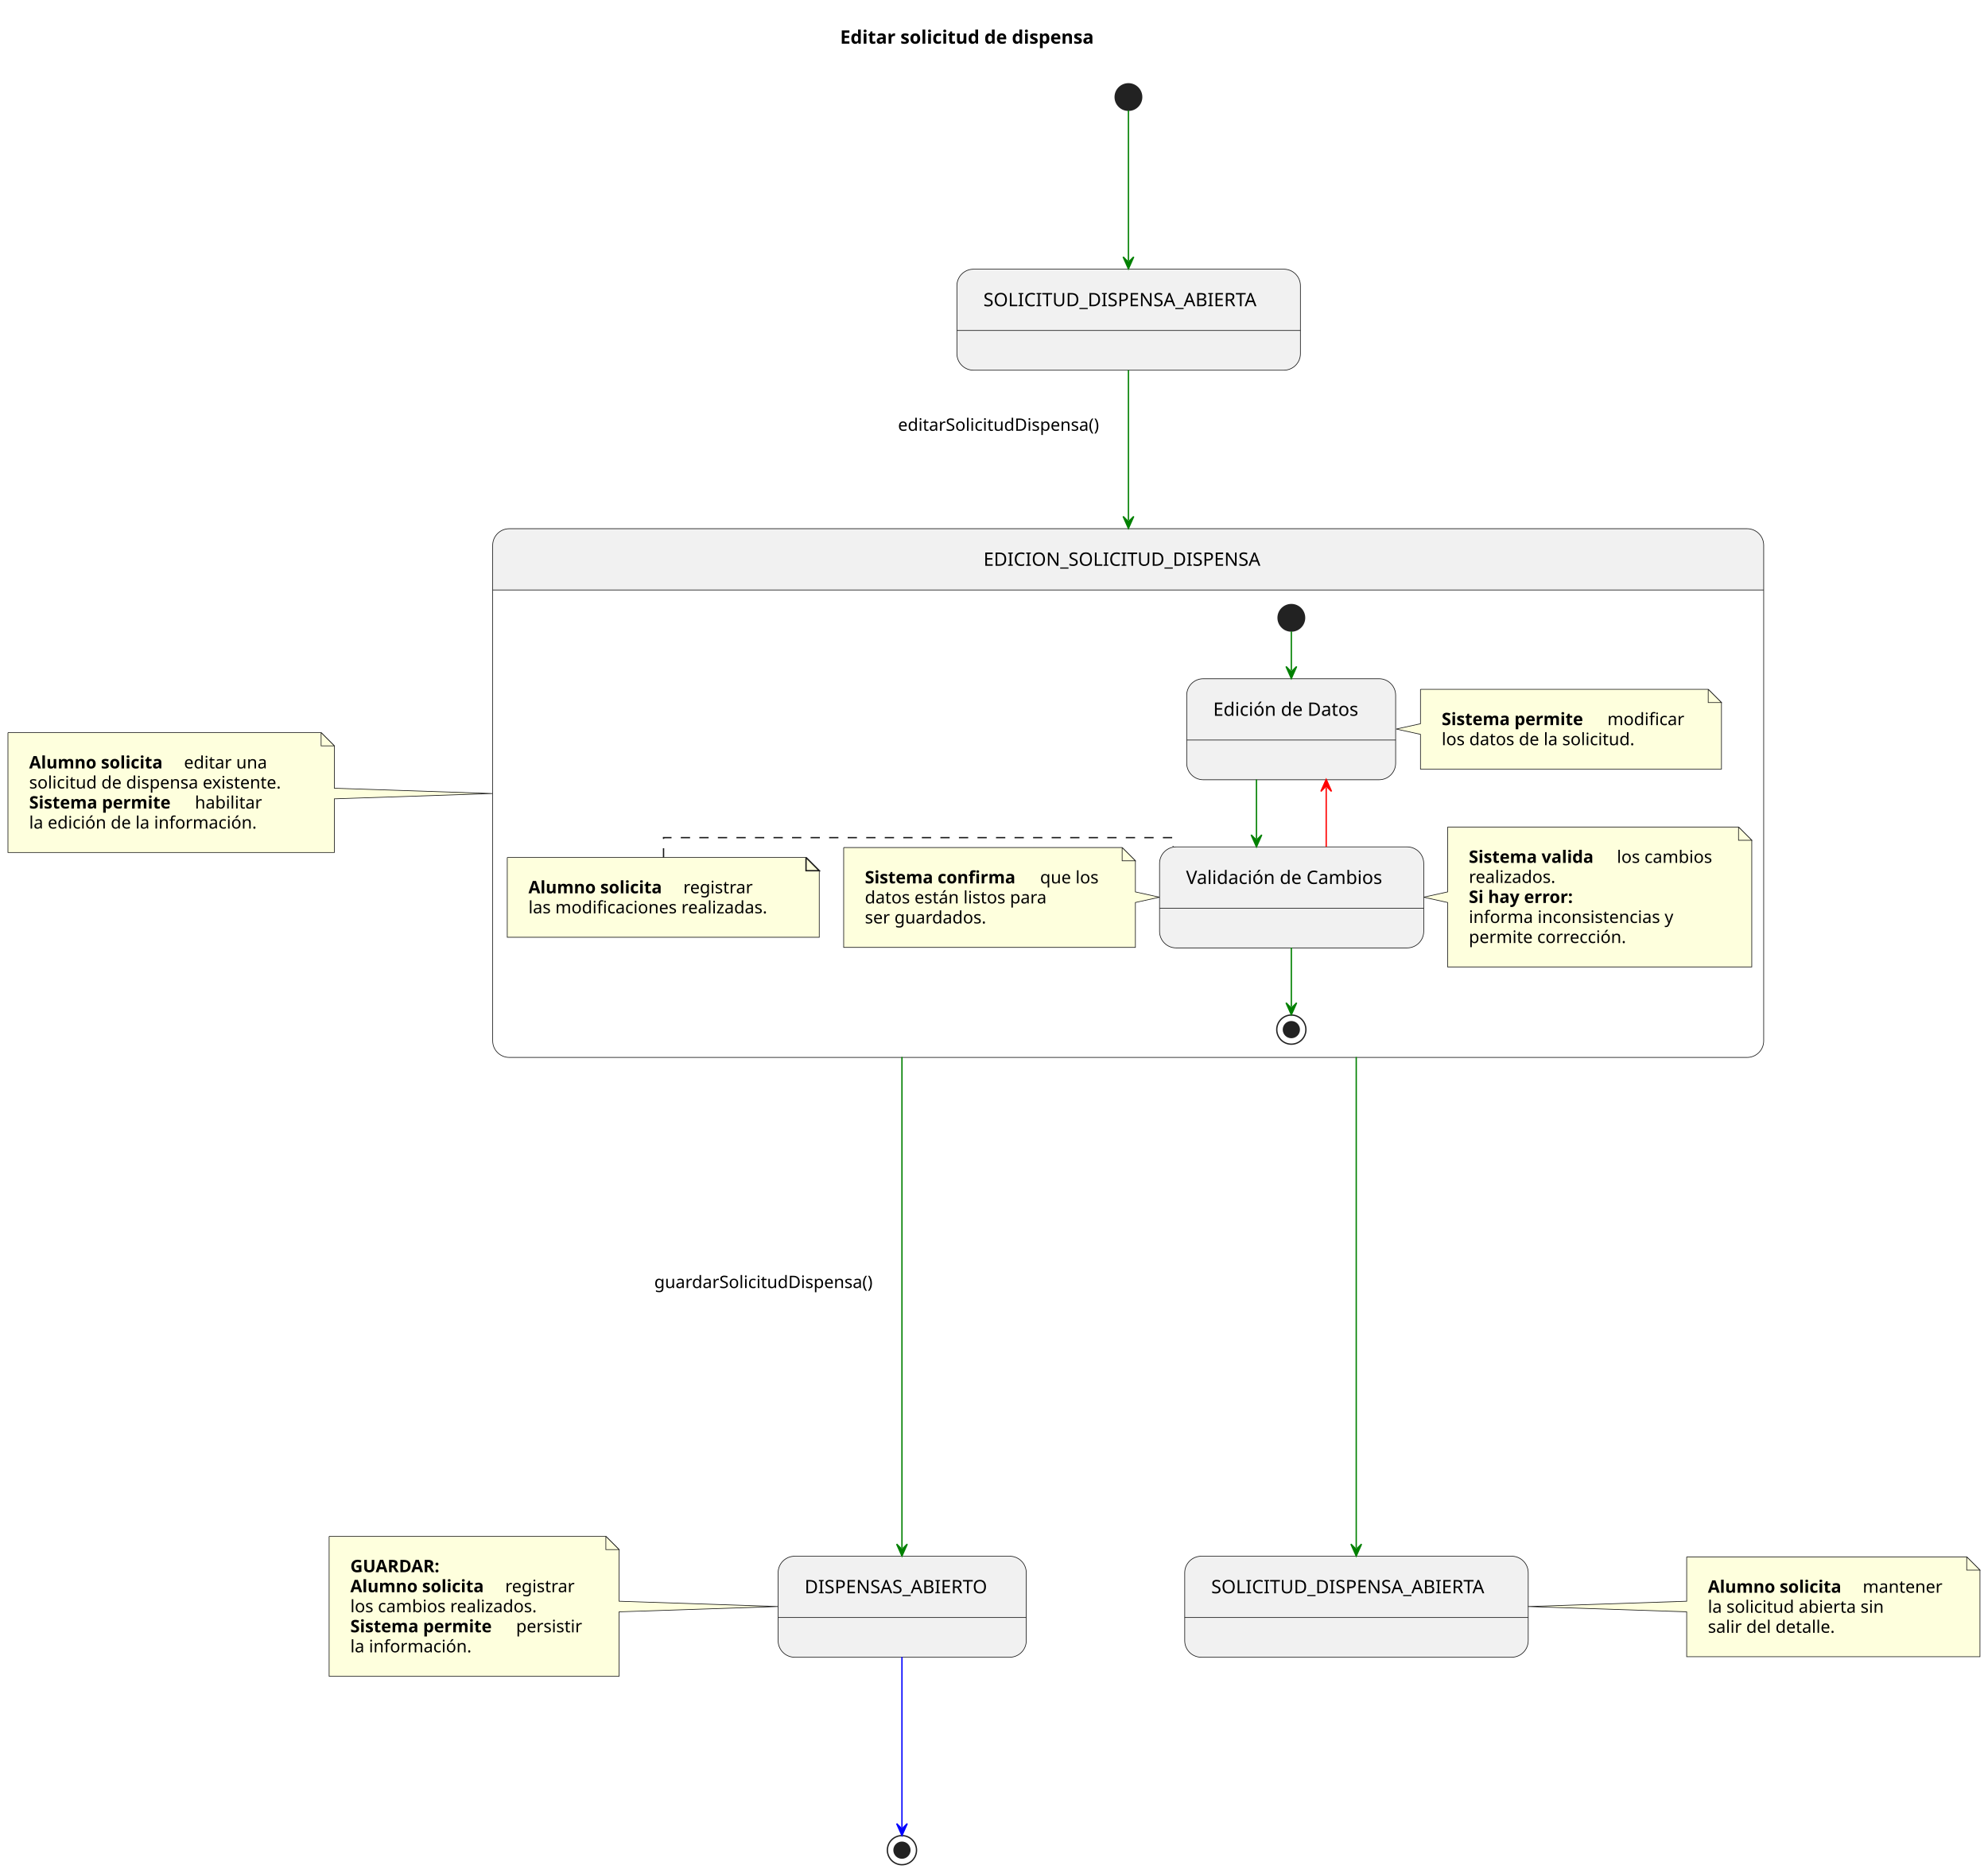
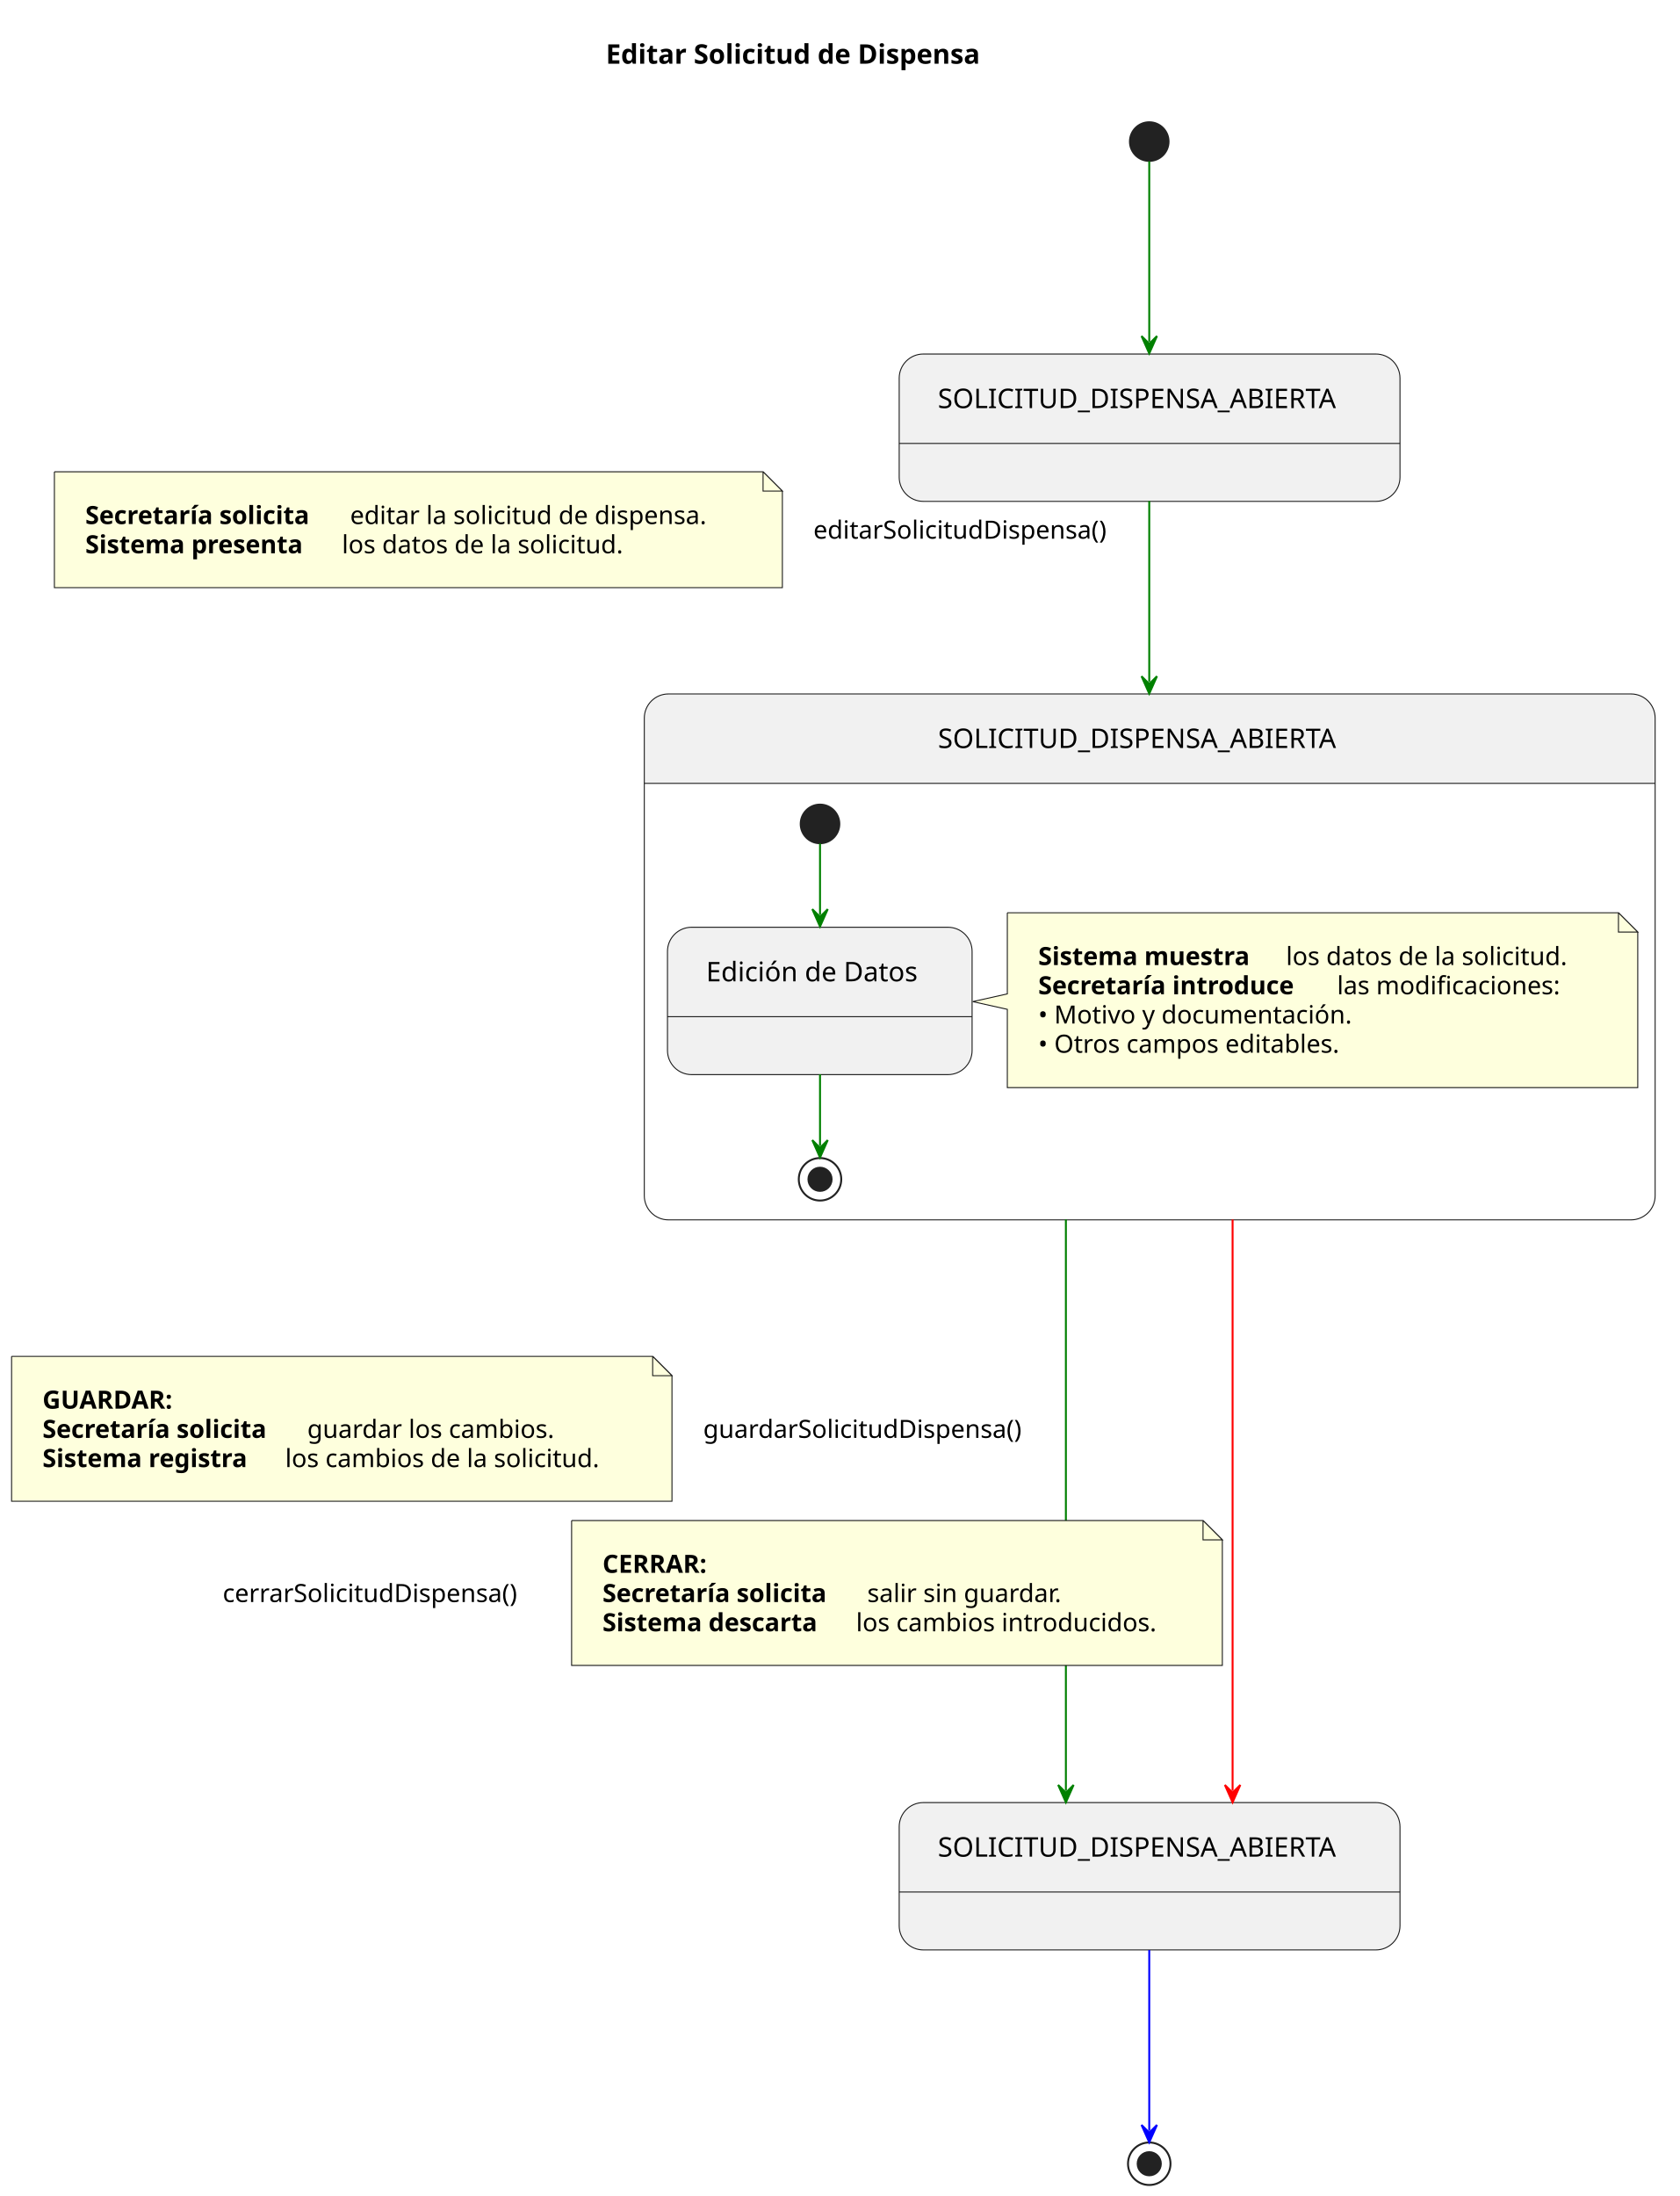
- <svg xmlns="http://www.w3.org/2000/svg" contentStyleType="text/css" data-diagram-type="STATE" height="1414px" preserveAspectRatio="none" style="width:1501px;height:1414px;background:#FFFFFF;" version="1.1" viewBox="0 0 1501 1414" width="1501px" zoomAndPan="magnify">
+ <svg xmlns="http://www.w3.org/2000/svg" contentStyleType="text/css" data-diagram-type="STATE" height="1137px" preserveAspectRatio="none" style="width:870px;height:1137px;background:#FFFFFF;" version="1.1" viewBox="0 0 870 1137" width="870px" zoomAndPan="magnify">
  <defs />
  <g>
    <g class="title" data-source-line="1">
-       <text fill="#000000" font-family="sans-serif" font-size="14" font-weight="bold" lengthAdjust="spacing" textLength="219.31" x="634.314" y="32.995">Editar solicitud de dispensa</text>
+       <text fill="#000000" font-family="sans-serif" font-size="14" font-weight="bold" lengthAdjust="spacing" textLength="222.66" x="313.748" y="32.995">Editar Solicitud de Dispensa</text>
    </g>
    <g id="SOLICITUD_DISPENSA_ABIERTA_INICIAL">
-       <rect fill="#F1F1F1" height="76.297" rx="12.5" ry="12.5" style="stroke:#181818;stroke-width:0.5;" width="259.352" x="722.5" y="203.297" />
-       <line style="stroke:#181818;stroke-width:0.5;" x1="722.5" x2="981.852" y1="249.594" y2="249.594" />
-       <text fill="#000000" font-family="sans-serif" font-size="14" lengthAdjust="spacing" textLength="219.352" x="742.5" y="231.292">SOLICITUD_DISPENSA_ABIERTA</text>
+       <rect fill="#F1F1F1" height="76.297" rx="12.5" ry="12.5" style="stroke:#181818;stroke-width:0.5;" width="259.352" x="465.67" y="183.297" />
+       <line style="stroke:#181818;stroke-width:0.5;" x1="465.67" x2="725.022" y1="229.594" y2="229.594" />
+       <text fill="#000000" font-family="sans-serif" font-size="14" lengthAdjust="spacing" textLength="219.352" x="485.67" y="211.292">SOLICITUD_DISPENSA_ABIERTA</text>
    </g>
-     <path d="M384.5,399.297 L1319.14,399.297 A12.5,12.5 0 0 1 1331.64,411.797 L1331.64,445.594 L372,445.594 L372,411.797 A12.5,12.5 0 0 1 384.5,399.297" fill="#F1F1F1" />
-     <rect fill="none" height="399.297" rx="12.5" ry="12.5" style="stroke:#181818;stroke-width:0.5;" width="959.64" x="372" y="399.297" />
-     <line style="stroke:#181818;stroke-width:0.5;" x1="372" x2="1331.64" y1="445.594" y2="445.594" />
-     <text fill="#000000" font-family="sans-serif" font-size="14" lengthAdjust="spacing" textLength="218.49" x="742.575" y="427.292">EDICION_SOLICITUD_DISPENSA</text>
-     <g id="EDICION_SOLICITUD_COMP.PermitirModificacion">
-       <rect fill="#F1F1F1" height="76.297" rx="12.5" ry="12.5" style="stroke:#181818;stroke-width:0.5;" width="157.756" x="896" y="512.594" />
-       <line style="stroke:#181818;stroke-width:0.5;" x1="896" x2="1053.756" y1="558.891" y2="558.891" />
-       <text fill="#000000" font-family="sans-serif" font-size="14" lengthAdjust="spacing" textLength="117.756" x="916" y="540.589">Edición de Datos</text>
+     <path d="M346.17,359.297 L844.656,359.297 A12.5,12.5 0 0 1 857.156,371.797 L857.156,405.594 L333.67,405.594 L333.67,371.797 A12.5,12.5 0 0 1 346.17,359.297" fill="#F1F1F1" />
+     <rect fill="none" height="272.297" rx="12.5" ry="12.5" style="stroke:#181818;stroke-width:0.5;" width="523.486" x="333.67" y="359.297" />
+     <line style="stroke:#181818;stroke-width:0.5;" x1="333.67" x2="857.156" y1="405.594" y2="405.594" />
+     <text fill="#000000" font-family="sans-serif" font-size="14" lengthAdjust="spacing" textLength="219.352" x="485.737" y="387.292">SOLICITUD_DISPENSA_ABIERTA</text>
+     <g id="EDICION_SOLICITUD_COMP.EdicionDatos">
+       <rect fill="#F1F1F1" height="76.297" rx="12.5" ry="12.5" style="stroke:#181818;stroke-width:0.5;" width="157.756" x="345.67" y="480.094" />
+       <line style="stroke:#181818;stroke-width:0.5;" x1="345.67" x2="503.426" y1="526.391" y2="526.391" />
+       <text fill="#000000" font-family="sans-serif" font-size="14" lengthAdjust="spacing" textLength="117.756" x="365.67" y="508.089">Edición de Datos</text>
    </g>
-     <g id="EDICION_SOLICITUD_COMP.ValidarModificaciones">
-       <rect fill="#F1F1F1" height="76.297" rx="12.5" ry="12.5" style="stroke:#181818;stroke-width:0.5;" width="199.455" x="875.5" y="639.594" />
-       <line style="stroke:#181818;stroke-width:0.5;" x1="875.5" x2="1074.955" y1="685.891" y2="685.891" />
-       <text fill="#000000" font-family="sans-serif" font-size="14" lengthAdjust="spacing" textLength="159.455" x="895.5" y="667.589">Validación de Cambios</text>
+     <ellipse cx="424.67" cy="426.594" fill="#222222" rx="10" ry="10" style="stroke:#222222;stroke-width:1;" />
+     <ellipse cx="424.67" cy="610.594" fill="none" rx="11" ry="11" style="stroke:#222222;stroke-width:1;" />
+     <ellipse cx="424.67" cy="610.594" fill="#222222" rx="6" ry="6" style="stroke:#222222;stroke-width:1;" />
+     <g class="entity" data-entity="GMN2" data-source-line="23" data-uid="ent0003" id="entity_GMN2">
+       <path d="M521.67,472.594 L521.67,514.594 L503.74,518.594 L521.67,522.594 L521.67,563.125 A0,0 0 0 0 521.67,563.125 L848.156,563.125 A0,0 0 0 0 848.156,563.125 L848.156,482.594 L838.156,472.594 L521.67,472.594 A0,0 0 0 0 521.67,472.594" fill="#FEFFDD" style="stroke:#181818;stroke-width:0.5;" />
+       <path d="M838.156,472.594 L838.156,482.594 L848.156,482.594 L838.156,472.594" fill="#FEFFDD" style="stroke:#181818;stroke-width:0.5;" />
+       <text fill="#000000" font-family="sans-serif" font-size="13" font-weight="bold" lengthAdjust="spacing" textLength="124.186" x="537.67" y="499.661">Sistema muestra</text>
+       <text fill="#000000" font-family="sans-serif" font-size="13" lengthAdjust="spacing" textLength="157.168" x="665.988" y="499.661">los datos de la solicitud.</text>
+       <text fill="#000000" font-family="sans-serif" font-size="13" font-weight="bold" lengthAdjust="spacing" textLength="150.617" x="537.67" y="514.793">Secretaría introduce</text>
+       <text fill="#000000" font-family="sans-serif" font-size="13" lengthAdjust="spacing" textLength="124.37" x="692.419" y="514.793">las modificaciones:</text>
+       <text fill="#000000" font-family="sans-serif" font-size="13" lengthAdjust="spacing" textLength="175.925" x="537.67" y="529.926">• Motivo y documentación.</text>
+       <text fill="#000000" font-family="sans-serif" font-size="13" lengthAdjust="spacing" textLength="169.914" x="537.67" y="545.059">• Otros campos editables.</text>
    </g>
-     <ellipse cx="975" cy="466.594" fill="#222222" rx="10" ry="10" style="stroke:#222222;stroke-width:1;" />
-     <ellipse cx="975" cy="777.594" fill="none" rx="11" ry="11" style="stroke:#222222;stroke-width:1;" />
-     <ellipse cx="975" cy="777.594" fill="#222222" rx="6" ry="6" style="stroke:#222222;stroke-width:1;" />
-     <g class="entity" data-entity="GMN5" data-source-line="36" data-uid="ent0006" id="entity_GMN5">
-       <path d="M1072.5,520.594 L1072.5,546.594 L1054.17,550.594 L1072.5,554.594 L1072.5,580.859 A0,0 0 0 0 1072.5,580.859 L1299.759,580.859 A0,0 0 0 0 1299.759,580.859 L1299.759,530.594 L1289.759,520.594 L1072.5,520.594 A0,0 0 0 0 1072.5,520.594" fill="#FEFFDD" style="stroke:#181818;stroke-width:0.5;" />
-       <path d="M1289.759,520.594 L1289.759,530.594 L1299.759,530.594 L1289.759,520.594" fill="#FEFFDD" style="stroke:#181818;stroke-width:0.5;" />
-       <text fill="#000000" font-family="sans-serif" font-size="13" font-weight="bold" lengthAdjust="spacing" textLength="120.999" x="1088.5" y="547.661">Sistema permite</text>
-       <text fill="#000000" font-family="sans-serif" font-size="13" lengthAdjust="spacing" textLength="61.128" x="1213.631" y="547.661">modificar</text>
-       <text fill="#000000" font-family="sans-serif" font-size="13" lengthAdjust="spacing" textLength="157.168" x="1088.5" y="562.793">los datos de la solicitud.</text>
+     <g class="link" data-entity-1=".start.EDICION_SOLICITUD_COMP" data-entity-2="EdicionDatos" data-source-line="21" data-uid="lnk6" id="link_.start.EDICION_SOLICITUD_COMP_EdicionDatos">
+       <path d="M424.67,436.734 C424.67,447.154 424.67,458.034 424.67,473.724" fill="none" id="*start*EDICION_SOLICITUD_COMP-to-EdicionDatos" style="stroke:#008000;stroke-width:1;" />
+       <polygon fill="#008000" points="424.67,479.724,428.67,470.724,424.67,474.724,420.67,470.724,424.67,479.724" style="stroke:#008000;stroke-width:1;" />
    </g>
-     <g class="entity" data-entity="GMN8" data-source-line="43" data-uid="ent0009" id="entity_GMN8">
-       <path d="M383,647.594 L383,707.859 L618.568,707.859 L618.568,657.594 L608.568,647.594 L383,647.594" fill="#FEFFDD" style="stroke:#181818;stroke-width:0.5;" />
-       <path d="M608.568,647.594 L608.568,657.594 L618.568,657.594 L608.568,647.594" fill="#FEFFDD" style="stroke:#181818;stroke-width:1;" />
-       <text fill="#000000" font-family="sans-serif" font-size="13" font-weight="bold" lengthAdjust="spacing" textLength="112.76" x="399" y="674.661">Alumno solicita</text>
-       <text fill="#000000" font-family="sans-serif" font-size="13" lengthAdjust="spacing" textLength="55.732" x="515.892" y="674.661">registrar</text>
-       <text fill="#000000" font-family="sans-serif" font-size="13" lengthAdjust="spacing" textLength="194.568" x="399" y="689.793">las modificaciones realizadas.</text>
-     </g>
-     <g class="entity" data-entity="GMN11" data-source-line="51" data-uid="ent0012" id="entity_GMN11">
-       <path d="M1093,624.594 L1093,673.594 L1074.83,677.594 L1093,681.594 L1093,730.258 A0,0 0 0 0 1093,730.258 L1322.64,730.258 A0,0 0 0 0 1322.64,730.258 L1322.64,634.594 L1312.64,624.594 L1093,624.594 A0,0 0 0 0 1093,624.594" fill="#FEFFDD" style="stroke:#181818;stroke-width:0.5;" />
-       <path d="M1312.64,624.594 L1312.64,634.594 L1322.64,634.594 L1312.64,624.594" fill="#FEFFDD" style="stroke:#181818;stroke-width:0.5;" />
-       <text fill="#000000" font-family="sans-serif" font-size="13" font-weight="bold" lengthAdjust="spacing" textLength="107.669" x="1109" y="651.661">Sistema valida</text>
-       <text fill="#000000" font-family="sans-serif" font-size="13" lengthAdjust="spacing" textLength="76.838" x="1220.801" y="651.661">los cambios</text>
-       <text fill="#000000" font-family="sans-serif" font-size="13" lengthAdjust="spacing" textLength="70.434" x="1109" y="666.793">realizados.</text>
-       <text fill="#000000" font-family="sans-serif" font-size="13" font-weight="bold" lengthAdjust="spacing" textLength="91.552" x="1109" y="681.926">Si hay error:</text>
-       <text fill="#000000" font-family="sans-serif" font-size="13" lengthAdjust="spacing" textLength="165.496" x="1109" y="697.059">informa inconsistencias y</text>
-       <text fill="#000000" font-family="sans-serif" font-size="13" lengthAdjust="spacing" textLength="127.118" x="1109" y="712.192">permite corrección.</text>
-     </g>
-     <g class="entity" data-entity="GMN14" data-source-line="62" data-uid="ent0015" id="entity_GMN14">
-       <path d="M637,640.094 L637,715.492 A0,0 0 0 0 637,715.492 L857.258,715.492 A0,0 0 0 0 857.258,715.492 L857.258,681.594 L875.37,677.594 L857.258,673.594 L857.258,650.094 L847.258,640.094 L637,640.094 A0,0 0 0 0 637,640.094" fill="#FEFFDD" style="stroke:#181818;stroke-width:0.5;" />
-       <path d="M847.258,640.094 L847.258,650.094 L857.258,650.094 L847.258,640.094" fill="#FEFFDD" style="stroke:#181818;stroke-width:0.5;" />
-       <text fill="#000000" font-family="sans-serif" font-size="13" font-weight="bold" lengthAdjust="spacing" textLength="128.166" x="653" y="667.161">Sistema confirma</text>
-       <text fill="#000000" font-family="sans-serif" font-size="13" lengthAdjust="spacing" textLength="46.96" x="785.298" y="667.161">que los</text>
-       <text fill="#000000" font-family="sans-serif" font-size="13" lengthAdjust="spacing" textLength="147.862" x="653" y="682.293">datos están listos para</text>
-       <text fill="#000000" font-family="sans-serif" font-size="13" lengthAdjust="spacing" textLength="97.379" x="653" y="697.426">ser guardados.</text>
-     </g>
-     <g class="link" data-entity-1=".start.EDICION_SOLICITUD_COMP" data-entity-2="PermitirModificacion" data-source-line="33" data-uid="lnk6" id="link_.start.EDICION_SOLICITUD_COMP_PermitirModificacion">
-       <path d="M975,476.894 C975,485.834 975,493.344 975,506.374" fill="none" id="*start*EDICION_SOLICITUD_COMP-to-PermitirModificacion" style="stroke:#008000;stroke-width:1;" />
-       <polygon fill="#008000" points="975,512.374,979,503.374,975,507.374,971,503.374,975,512.374" style="stroke:#008000;stroke-width:1;" />
-     </g>
-     <g class="link" data-entity-1="PermitirModificacion" data-entity-2="ValidarModificaciones" data-source-line="40" data-uid="lnk7" id="link_PermitirModificacion_ValidarModificaciones">
-       <path d="M948.67,588.694 C948.67,604.774 948.67,617.444 948.67,633.514" fill="none" id="PermitirModificacion-to-ValidarModificaciones" style="stroke:#008000;stroke-width:1;" />
-       <polygon fill="#008000" points="948.67,639.514,952.67,630.514,948.67,634.514,944.67,630.514,948.67,639.514" style="stroke:#008000;stroke-width:1;" />
-     </g>
-     <g class="link" data-entity-1="ValidarModificaciones" data-entity-2="PermitirModificacion" data-source-line="48" data-uid="lnk8" id="link_ValidarModificaciones_PermitirModificacion">
-       <path d="M1001.33,639.494 C1001.33,623.414 1001.33,610.744 1001.33,594.674" fill="none" id="ValidarModificaciones-to-PermitirModificacion" style="stroke:#FF0000;stroke-width:1;" />
-       <polygon fill="#FF0000" points="1001.33,588.674,997.33,597.674,1001.33,593.674,1005.33,597.674,1001.33,588.674" style="stroke:#FF0000;stroke-width:1;" />
-     </g>
-     <g class="link" data-entity-1="ValidarModificaciones" data-entity-2=".end.EDICION_SOLICITUD_COMP" data-source-line="59" data-uid="lnk10" id="link_ValidarModificaciones_.end.EDICION_SOLICITUD_COMP">
-       <path d="M975,715.684 C975,733.794 975,748.104 975,760.364" fill="none" id="ValidarModificaciones-to-*end*EDICION_SOLICITUD_COMP" style="stroke:#008000;stroke-width:1;" />
-       <polygon fill="#008000" points="975,766.364,979,757.364,975,761.364,971,757.364,975,766.364" style="stroke:#008000;stroke-width:1;" />
-     </g>
-     <g class="link" data-entity-1="GMN8" data-entity-2="ValidarModificaciones" data-source-line="43" data-uid="lnk10" id="link_GMN8_ValidarModificaciones">
-       <path d="M501,647.574 C501,639.324 501,632.594 501,632.594 C501,632.594 885.75,632.594 885.75,632.594 C885.75,632.594 885.75,635.234 885.75,639.234" fill="none" id="GMN8-ValidarModificaciones" style="stroke:#181818;stroke-width:1;stroke-dasharray:7,7;" />
-     </g>
-     <g id="DISPENSAS_ABIERTO_FINAL">
-       <rect fill="#F1F1F1" height="76.297" rx="12.5" ry="12.5" style="stroke:#181818;stroke-width:0.5;" width="187.362" x="587.5" y="1175.297" />
-       <line style="stroke:#181818;stroke-width:0.5;" x1="587.5" x2="774.862" y1="1221.594" y2="1221.594" />
-       <text fill="#000000" font-family="sans-serif" font-size="14" lengthAdjust="spacing" textLength="147.362" x="607.5" y="1203.292">DISPENSAS_ABIERTO</text>
+     <g class="link" data-entity-1="EdicionDatos" data-entity-2=".end.EDICION_SOLICITUD_COMP" data-source-line="28" data-uid="lnk8" id="link_EdicionDatos_.end.EDICION_SOLICITUD_COMP">
+       <path d="M424.67,556.254 C424.67,571.774 424.67,582.564 424.67,593.304" fill="none" id="EdicionDatos-to-*end*EDICION_SOLICITUD_COMP" style="stroke:#008000;stroke-width:1;" />
+       <polygon fill="#008000" points="424.67,599.304,428.67,590.304,424.67,594.304,420.67,590.304,424.67,599.304" style="stroke:#008000;stroke-width:1;" />
    </g>
    <g id="SOLICITUD_DISPENSA_ABIERTA_FINAL">
-       <rect fill="#F1F1F1" height="76.297" rx="12.5" ry="12.5" style="stroke:#181818;stroke-width:0.5;" width="259.352" x="894.5" y="1175.297" />
-       <line style="stroke:#181818;stroke-width:0.5;" x1="894.5" x2="1153.852" y1="1221.594" y2="1221.594" />
-       <text fill="#000000" font-family="sans-serif" font-size="14" lengthAdjust="spacing" textLength="219.352" x="914.5" y="1203.292">SOLICITUD_DISPENSA_ABIERTA</text>
+       <rect fill="#F1F1F1" height="76.297" rx="12.5" ry="12.5" style="stroke:#181818;stroke-width:0.5;" width="259.352" x="465.67" y="933.297" />
+       <line style="stroke:#181818;stroke-width:0.5;" x1="465.67" x2="725.022" y1="979.594" y2="979.594" />
+       <text fill="#000000" font-family="sans-serif" font-size="14" lengthAdjust="spacing" textLength="219.352" x="485.67" y="961.292">SOLICITUD_DISPENSA_ABIERTA</text>
    </g>
-     <ellipse cx="852" cy="73.297" fill="#222222" rx="10" ry="10" style="stroke:#222222;stroke-width:1;" />
-     <ellipse cx="681" cy="1397.297" fill="none" rx="11" ry="11" style="stroke:#222222;stroke-width:1;" />
-     <ellipse cx="681" cy="1397.297" fill="#222222" rx="6" ry="6" style="stroke:#222222;stroke-width:1;" />
-     <g class="entity" data-entity="GMN2" data-source-line="21" data-uid="ent0003" id="entity_GMN2">
-       <path d="M6,553.297 L6,643.828 A0,0 0 0 0 6,643.828 L252.448,643.828 A0,0 0 0 0 252.448,643.828 L252.448,603.297 L371.74,599.297 L252.448,595.297 L252.448,563.297 L242.448,553.297 L6,553.297 A0,0 0 0 0 6,553.297" fill="#FEFFDD" style="stroke:#181818;stroke-width:0.5;" />
-       <path d="M242.448,553.297 L242.448,563.297 L252.448,563.297 L242.448,553.297" fill="#FEFFDD" style="stroke:#181818;stroke-width:0.5;" />
-       <text fill="#000000" font-family="sans-serif" font-size="13" font-weight="bold" lengthAdjust="spacing" textLength="112.76" x="22" y="580.364">Alumno solicita</text>
-       <text fill="#000000" font-family="sans-serif" font-size="13" lengthAdjust="spacing" textLength="66.847" x="138.892" y="580.364">editar una</text>
-       <text fill="#000000" font-family="sans-serif" font-size="13" lengthAdjust="spacing" textLength="205.448" x="22" y="595.497">solicitud de dispensa existente.</text>
-       <text fill="#000000" font-family="sans-serif" font-size="13" font-weight="bold" lengthAdjust="spacing" textLength="120.999" x="22" y="610.629">Sistema permite</text>
-       <text fill="#000000" font-family="sans-serif" font-size="13" lengthAdjust="spacing" textLength="53.701" x="147.131" y="610.629">habilitar</text>
-       <text fill="#000000" font-family="sans-serif" font-size="13" lengthAdjust="spacing" textLength="184.19" x="22" y="625.762">la edición de la información.</text>
+     <ellipse cx="595.17" cy="73.297" fill="#222222" rx="10" ry="10" style="stroke:#222222;stroke-width:1;" />
+     <ellipse cx="595.17" cy="1120.297" fill="none" rx="11" ry="11" style="stroke:#222222;stroke-width:1;" />
+     <ellipse cx="595.17" cy="1120.297" fill="#222222" rx="6" ry="6" style="stroke:#222222;stroke-width:1;" />
+     <g class="link" data-entity-1=".start." data-entity-2="SOLICITUD_DISPENSA_ABIERTA_INICIAL" data-source-line="11" data-uid="lnk3" id="link_.start._SOLICITUD_DISPENSA_ABIERTA_INICIAL">
+       <path d="M595.17,83.467 C595.17,103.647 595.17,143.677 595.17,176.997" fill="none" id="*start*-to-SOLICITUD_DISPENSA_ABIERTA_INICIAL" style="stroke:#008000;stroke-width:1;" />
+       <polygon fill="#008000" points="595.17,182.997,599.17,173.997,595.17,177.997,591.17,173.997,595.17,182.997" style="stroke:#008000;stroke-width:1;" />
    </g>
-     <g class="entity" data-entity="GMN17" data-source-line="73" data-uid="ent0018" id="entity_GMN17">
-       <path d="M248.5,1160.297 L248.5,1265.961 A0,0 0 0 0 248.5,1265.961 L467.438,1265.961 A0,0 0 0 0 467.438,1265.961 L467.438,1217.297 L587.39,1213.297 L467.438,1209.297 L467.438,1170.297 L457.438,1160.297 L248.5,1160.297 A0,0 0 0 0 248.5,1160.297" fill="#FEFFDD" style="stroke:#181818;stroke-width:0.5;" />
-       <path d="M457.438,1160.297 L457.438,1170.297 L467.438,1170.297 L457.438,1160.297" fill="#FEFFDD" style="stroke:#181818;stroke-width:0.5;" />
-       <text fill="#000000" font-family="sans-serif" font-size="13" font-weight="bold" lengthAdjust="spacing" textLength="77.359" x="264.5" y="1187.364">GUARDAR:</text>
-       <text fill="#000000" font-family="sans-serif" font-size="13" font-weight="bold" lengthAdjust="spacing" textLength="112.76" x="264.5" y="1202.497">Alumno solicita</text>
-       <text fill="#000000" font-family="sans-serif" font-size="13" lengthAdjust="spacing" textLength="55.732" x="381.392" y="1202.497">registrar</text>
-       <text fill="#000000" font-family="sans-serif" font-size="13" lengthAdjust="spacing" textLength="151.404" x="264.5" y="1217.629">los cambios realizados.</text>
-       <text fill="#000000" font-family="sans-serif" font-size="13" font-weight="bold" lengthAdjust="spacing" textLength="120.999" x="264.5" y="1232.762">Sistema permite</text>
-       <text fill="#000000" font-family="sans-serif" font-size="13" lengthAdjust="spacing" textLength="52.806" x="389.631" y="1232.762">persistir</text>
-       <text fill="#000000" font-family="sans-serif" font-size="13" lengthAdjust="spacing" textLength="97.151" x="264.5" y="1247.895">la información.</text>
+     <g class="link" data-entity-1="SOLICITUD_DISPENSA_ABIERTA_INICIAL" data-entity-2="EDICION_SOLICITUD_COMP" data-source-line="13" data-uid="lnk4" id="link_SOLICITUD_DISPENSA_ABIERTA_INICIAL_EDICION_SOLICITUD_COMP">
+       <path d="M595.17,259.397 C595.17,285.717 595.17,316.467 595.17,353.137" fill="none" id="SOLICITUD_DISPENSA_ABIERTA_INICIAL-to-EDICION_SOLICITUD_COMP" style="stroke:#008000;stroke-width:1;" />
+       <polygon fill="#008000" points="595.17,359.137,599.17,350.137,595.17,354.137,591.17,350.137,595.17,359.137" style="stroke:#008000;stroke-width:1;" />
+       <path d="M28.17,244.267 L28.17,304.267 L405.17,304.267 L405.17,254.267 L395.17,244.267 L28.17,244.267" fill="#FEFFDD" style="stroke:#181818;stroke-width:0.5;" />
+       <path d="M395.17,244.267 L395.17,254.267 L405.17,254.267 L395.17,244.267" fill="#FEFFDD" style="stroke:#181818;stroke-width:0.5;" />
+       <text fill="#000000" font-family="sans-serif" font-size="13" font-weight="bold" lengthAdjust="spacing" textLength="132.996" x="44.17" y="271.334">Secretaría solicita</text>
+       <text fill="#000000" font-family="sans-serif" font-size="13" lengthAdjust="spacing" textLength="198.923" x="181.298" y="271.334">editar la solicitud de dispensa.</text>
+       <text fill="#000000" font-family="sans-serif" font-size="13" font-weight="bold" lengthAdjust="spacing" textLength="128.762" x="44.17" y="286.467">Sistema presenta</text>
+       <text fill="#000000" font-family="sans-serif" font-size="13" lengthAdjust="spacing" textLength="157.168" x="177.065" y="286.467">los datos de la solicitud.</text>
+       <text fill="#000000" font-family="sans-serif" font-size="13" lengthAdjust="spacing" textLength="163.814" x="421.221" y="278.9">editarSolicitudDispensa()</text>
    </g>
-     <g class="entity" data-entity="GMN20" data-source-line="84" data-uid="ent0021" id="entity_GMN20">
-       <path d="M1273.5,1175.797 L1273.5,1209.297 L1153.71,1213.297 L1273.5,1217.297 L1273.5,1251.195 A0,0 0 0 0 1273.5,1251.195 L1494.938,1251.195 A0,0 0 0 0 1494.938,1251.195 L1494.938,1185.797 L1484.938,1175.797 L1273.5,1175.797 A0,0 0 0 0 1273.5,1175.797" fill="#FEFFDD" style="stroke:#181818;stroke-width:0.5;" />
-       <path d="M1484.938,1175.797 L1484.938,1185.797 L1494.938,1185.797 L1484.938,1175.797" fill="#FEFFDD" style="stroke:#181818;stroke-width:0.5;" />
-       <text fill="#000000" font-family="sans-serif" font-size="13" font-weight="bold" lengthAdjust="spacing" textLength="112.76" x="1289.5" y="1202.864">Alumno solicita</text>
-       <text fill="#000000" font-family="sans-serif" font-size="13" lengthAdjust="spacing" textLength="63.546" x="1406.392" y="1202.864">mantener</text>
-       <text fill="#000000" font-family="sans-serif" font-size="13" lengthAdjust="spacing" textLength="143.133" x="1289.5" y="1217.997">la solicitud abierta sin</text>
-       <text fill="#000000" font-family="sans-serif" font-size="13" lengthAdjust="spacing" textLength="104.102" x="1289.5" y="1233.129">salir del detalle.</text>
+     <g class="link" data-entity-1="EDICION_SOLICITUD_COMP" data-entity-2="SOLICITUD_DISPENSA_ABIERTA_FINAL" data-source-line="31" data-uid="lnk9" id="link_EDICION_SOLICITUD_COMP_SOLICITUD_DISPENSA_ABIERTA_FINAL">
+       <path d="M552,631.377 C552,734.277 552,862.507 552,927.177" fill="none" id="EDICION_SOLICITUD_COMP-to-SOLICITUD_DISPENSA_ABIERTA_FINAL" style="stroke:#008000;stroke-width:1;" />
+       <polygon fill="#008000" points="552,933.177,556,924.177,552,928.177,548,924.177,552,933.177" style="stroke:#008000;stroke-width:1;" />
+       <path d="M6,702.277 L6,777.277 L348,777.277 L348,712.277 L338,702.277 L6,702.277" fill="#FEFFDD" style="stroke:#181818;stroke-width:0.5;" />
+       <path d="M338,702.277 L338,712.277 L348,712.277 L338,702.277" fill="#FEFFDD" style="stroke:#181818;stroke-width:0.5;" />
+       <text fill="#000000" font-family="sans-serif" font-size="13" font-weight="bold" lengthAdjust="spacing" textLength="77.359" x="22" y="729.344">GUARDAR:</text>
+       <text fill="#000000" font-family="sans-serif" font-size="13" font-weight="bold" lengthAdjust="spacing" textLength="132.996" x="22" y="744.477">Secretaría solicita</text>
+       <text fill="#000000" font-family="sans-serif" font-size="13" lengthAdjust="spacing" textLength="136.468" x="159.128" y="744.477">guardar los cambios.</text>
+       <text fill="#000000" font-family="sans-serif" font-size="13" font-weight="bold" lengthAdjust="spacing" textLength="121.558" x="22" y="759.609">Sistema registra</text>
+       <text fill="#000000" font-family="sans-serif" font-size="13" lengthAdjust="spacing" textLength="175.494" x="147.69" y="759.609">los cambios de la solicitud.</text>
+       <text fill="#000000" font-family="sans-serif" font-size="13" lengthAdjust="spacing" textLength="176.909" x="364.184" y="744.477">guardarSolicitudDispensa()</text>
    </g>
-     <g class="link" data-entity-1=".start." data-entity-2="SOLICITUD_DISPENSA_ABIERTA_INICIAL" data-source-line="15" data-uid="lnk3" id="link_.start._SOLICITUD_DISPENSA_ABIERTA_INICIAL">
-       <path d="M852,83.307 C852,106.327 852,158.087 852,197.007" fill="none" id="*start*-to-SOLICITUD_DISPENSA_ABIERTA_INICIAL" style="stroke:#008000;stroke-width:1;" />
-       <polygon fill="#008000" points="852,203.007,856,194.007,852,198.007,848,194.007,852,203.007" style="stroke:#008000;stroke-width:1;" />
+     <g class="link" data-entity-1="EDICION_SOLICITUD_COMP" data-entity-2="SOLICITUD_DISPENSA_ABIERTA_FINAL" data-source-line="38" data-uid="lnk10" id="link_EDICION_SOLICITUD_COMP_SOLICITUD_DISPENSA_ABIERTA_FINAL">
+       <path d="M638.33,631.377 C638.33,734.277 638.33,862.507 638.33,927.177" fill="none" id="EDICION_SOLICITUD_COMP-to-SOLICITUD_DISPENSA_ABIERTA_FINAL-1" style="stroke:#FF0000;stroke-width:1;" />
+       <polygon fill="#FF0000" points="638.33,933.177,642.33,924.177,638.33,928.177,634.33,924.177,638.33,933.177" style="stroke:#FF0000;stroke-width:1;" />
+       <text fill="#000000" font-family="sans-serif" font-size="13" lengthAdjust="spacing" textLength="164.69" x="115.33" y="829.477">cerrarSolicitudDispensa()</text>
+       <path d="M296.02,787.277 L296.02,862.277 L633.02,862.277 L633.02,797.277 L623.02,787.277 L296.02,787.277" fill="#FEFFDD" style="stroke:#181818;stroke-width:0.5;" />
+       <path d="M623.02,787.277 L623.02,797.277 L633.02,797.277 L623.02,787.277" fill="#FEFFDD" style="stroke:#181818;stroke-width:0.5;" />
+       <text fill="#000000" font-family="sans-serif" font-size="13" font-weight="bold" lengthAdjust="spacing" textLength="63.711" x="312.02" y="814.344">CERRAR:</text>
+       <text fill="#000000" font-family="sans-serif" font-size="13" font-weight="bold" lengthAdjust="spacing" textLength="132.996" x="312.02" y="829.477">Secretaría solicita</text>
+       <text fill="#000000" font-family="sans-serif" font-size="13" lengthAdjust="spacing" textLength="109.694" x="449.148" y="829.477">salir sin guardar.</text>
+       <text fill="#000000" font-family="sans-serif" font-size="13" font-weight="bold" lengthAdjust="spacing" textLength="127.169" x="312.02" y="844.609">Sistema descarta</text>
+       <text fill="#000000" font-family="sans-serif" font-size="13" lengthAdjust="spacing" textLength="165.579" x="443.321" y="844.609">los cambios introducidos.</text>
    </g>
-     <g class="link" data-entity-1="SOLICITUD_DISPENSA_ABIERTA_INICIAL" data-entity-2="EDICION_SOLICITUD_COMP" data-source-line="18" data-uid="lnk4" id="link_SOLICITUD_DISPENSA_ABIERTA_INICIAL_EDICION_SOLICITUD_COMP">
-       <path d="M852,279.557 C852,309.367 852,347.257 852,393.017" fill="none" id="SOLICITUD_DISPENSA_ABIERTA_INICIAL-to-EDICION_SOLICITUD_COMP" style="stroke:#008000;stroke-width:1;" />
-       <polygon fill="#008000" points="852,399.017,856,390.017,852,394.017,848,390.017,852,399.017" style="stroke:#008000;stroke-width:1;" />
-       <text fill="#000000" font-family="sans-serif" font-size="13" lengthAdjust="spacing" textLength="163.814" x="678" y="325.354">editarSolicitudDispensa()</text>
-     </g>
-     <g class="link" data-entity-1="EDICION_SOLICITUD_COMP" data-entity-2="DISPENSAS_ABIERTO_FINAL" data-source-line="70" data-uid="lnk11" id="link_EDICION_SOLICITUD_COMP_DISPENSAS_ABIERTO_FINAL">
-       <path d="M681,798.307 C681,933.757 681,1095.187 681,1169.137" fill="none" id="EDICION_SOLICITUD_COMP-to-DISPENSAS_ABIERTO_FINAL" style="stroke:#008000;stroke-width:1;" />
-       <polygon fill="#008000" points="681,1175.137,685,1166.137,681,1170.137,677,1166.137,681,1175.137" style="stroke:#008000;stroke-width:1;" />
-       <text fill="#000000" font-family="sans-serif" font-size="13" lengthAdjust="spacing" textLength="176.909" x="494" y="972.784">guardarSolicitudDispensa()</text>
-     </g>
-     <g class="link" data-entity-1="EDICION_SOLICITUD_COMP" data-entity-2="SOLICITUD_DISPENSA_ABIERTA_FINAL" data-source-line="81" data-uid="lnk12" id="link_EDICION_SOLICITUD_COMP_SOLICITUD_DISPENSA_ABIERTA_FINAL">
-       <path d="M1024,798.307 C1024,933.757 1024,1095.187 1024,1169.137" fill="none" id="EDICION_SOLICITUD_COMP-to-SOLICITUD_DISPENSA_ABIERTA_FINAL" style="stroke:#008000;stroke-width:1;" />
-       <polygon fill="#008000" points="1024,1175.137,1028,1166.137,1024,1170.137,1020,1166.137,1024,1175.137" style="stroke:#008000;stroke-width:1;" />
-     </g>
-     <g class="link" data-entity-1="DISPENSAS_ABIERTO_FINAL" data-entity-2=".end." data-source-line="90" data-uid="lnk14" id="link_DISPENSAS_ABIERTO_FINAL_.end.">
-       <path d="M681,1251.417 C681,1293.947 681,1354.187 681,1380.237" fill="none" id="DISPENSAS_ABIERTO_FINAL-to-*end*" style="stroke:#0000FF;stroke-width:1;" />
-       <polygon fill="#0000FF" points="681,1386.237,685,1377.237,681,1381.237,677,1377.237,681,1386.237" style="stroke:#0000FF;stroke-width:1;" />
+     <g class="link" data-entity-1="SOLICITUD_DISPENSA_ABIERTA_FINAL" data-entity-2=".end." data-source-line="45" data-uid="lnk12" id="link_SOLICITUD_DISPENSA_ABIERTA_FINAL_.end.">
+       <path d="M595.17,1009.667 C595.17,1042.777 595.17,1082.457 595.17,1103.217" fill="none" id="SOLICITUD_DISPENSA_ABIERTA_FINAL-to-*end*" style="stroke:#0000FF;stroke-width:1;" />
+       <polygon fill="#0000FF" points="595.17,1109.217,599.17,1100.217,595.17,1104.217,591.17,1100.217,595.17,1109.217" style="stroke:#0000FF;stroke-width:1;" />
    </g>
  </g>
</svg>
